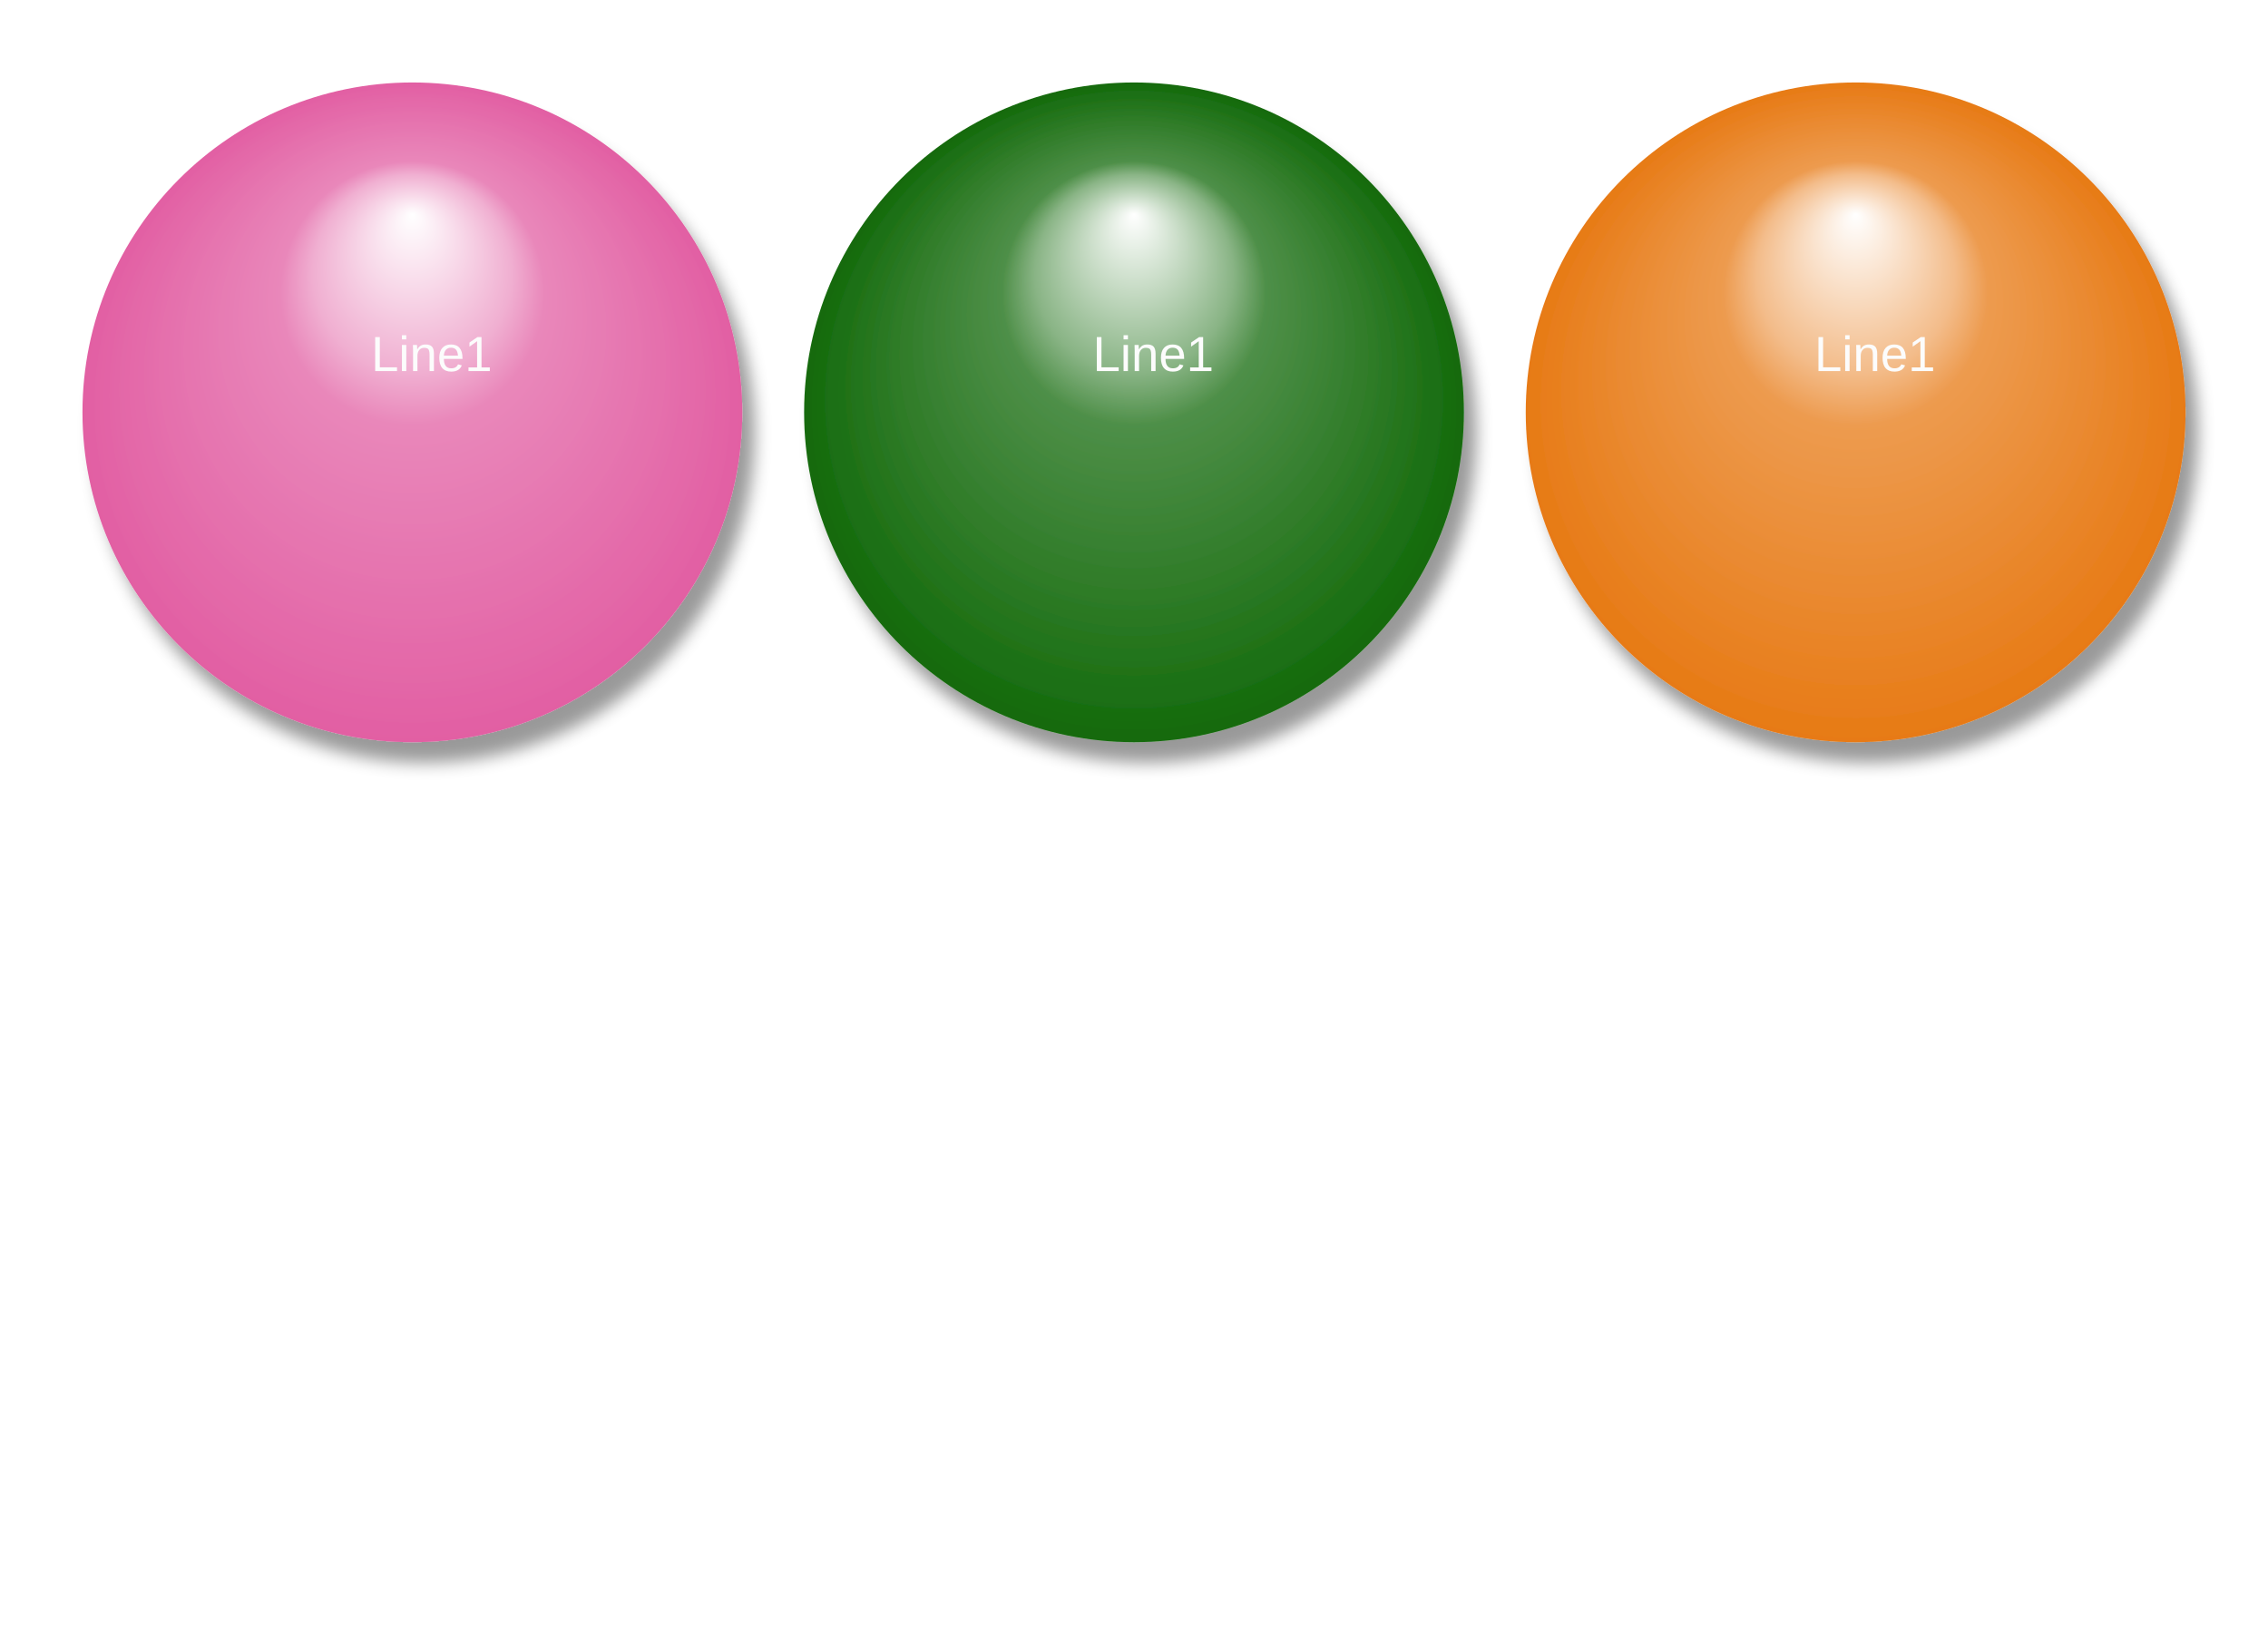
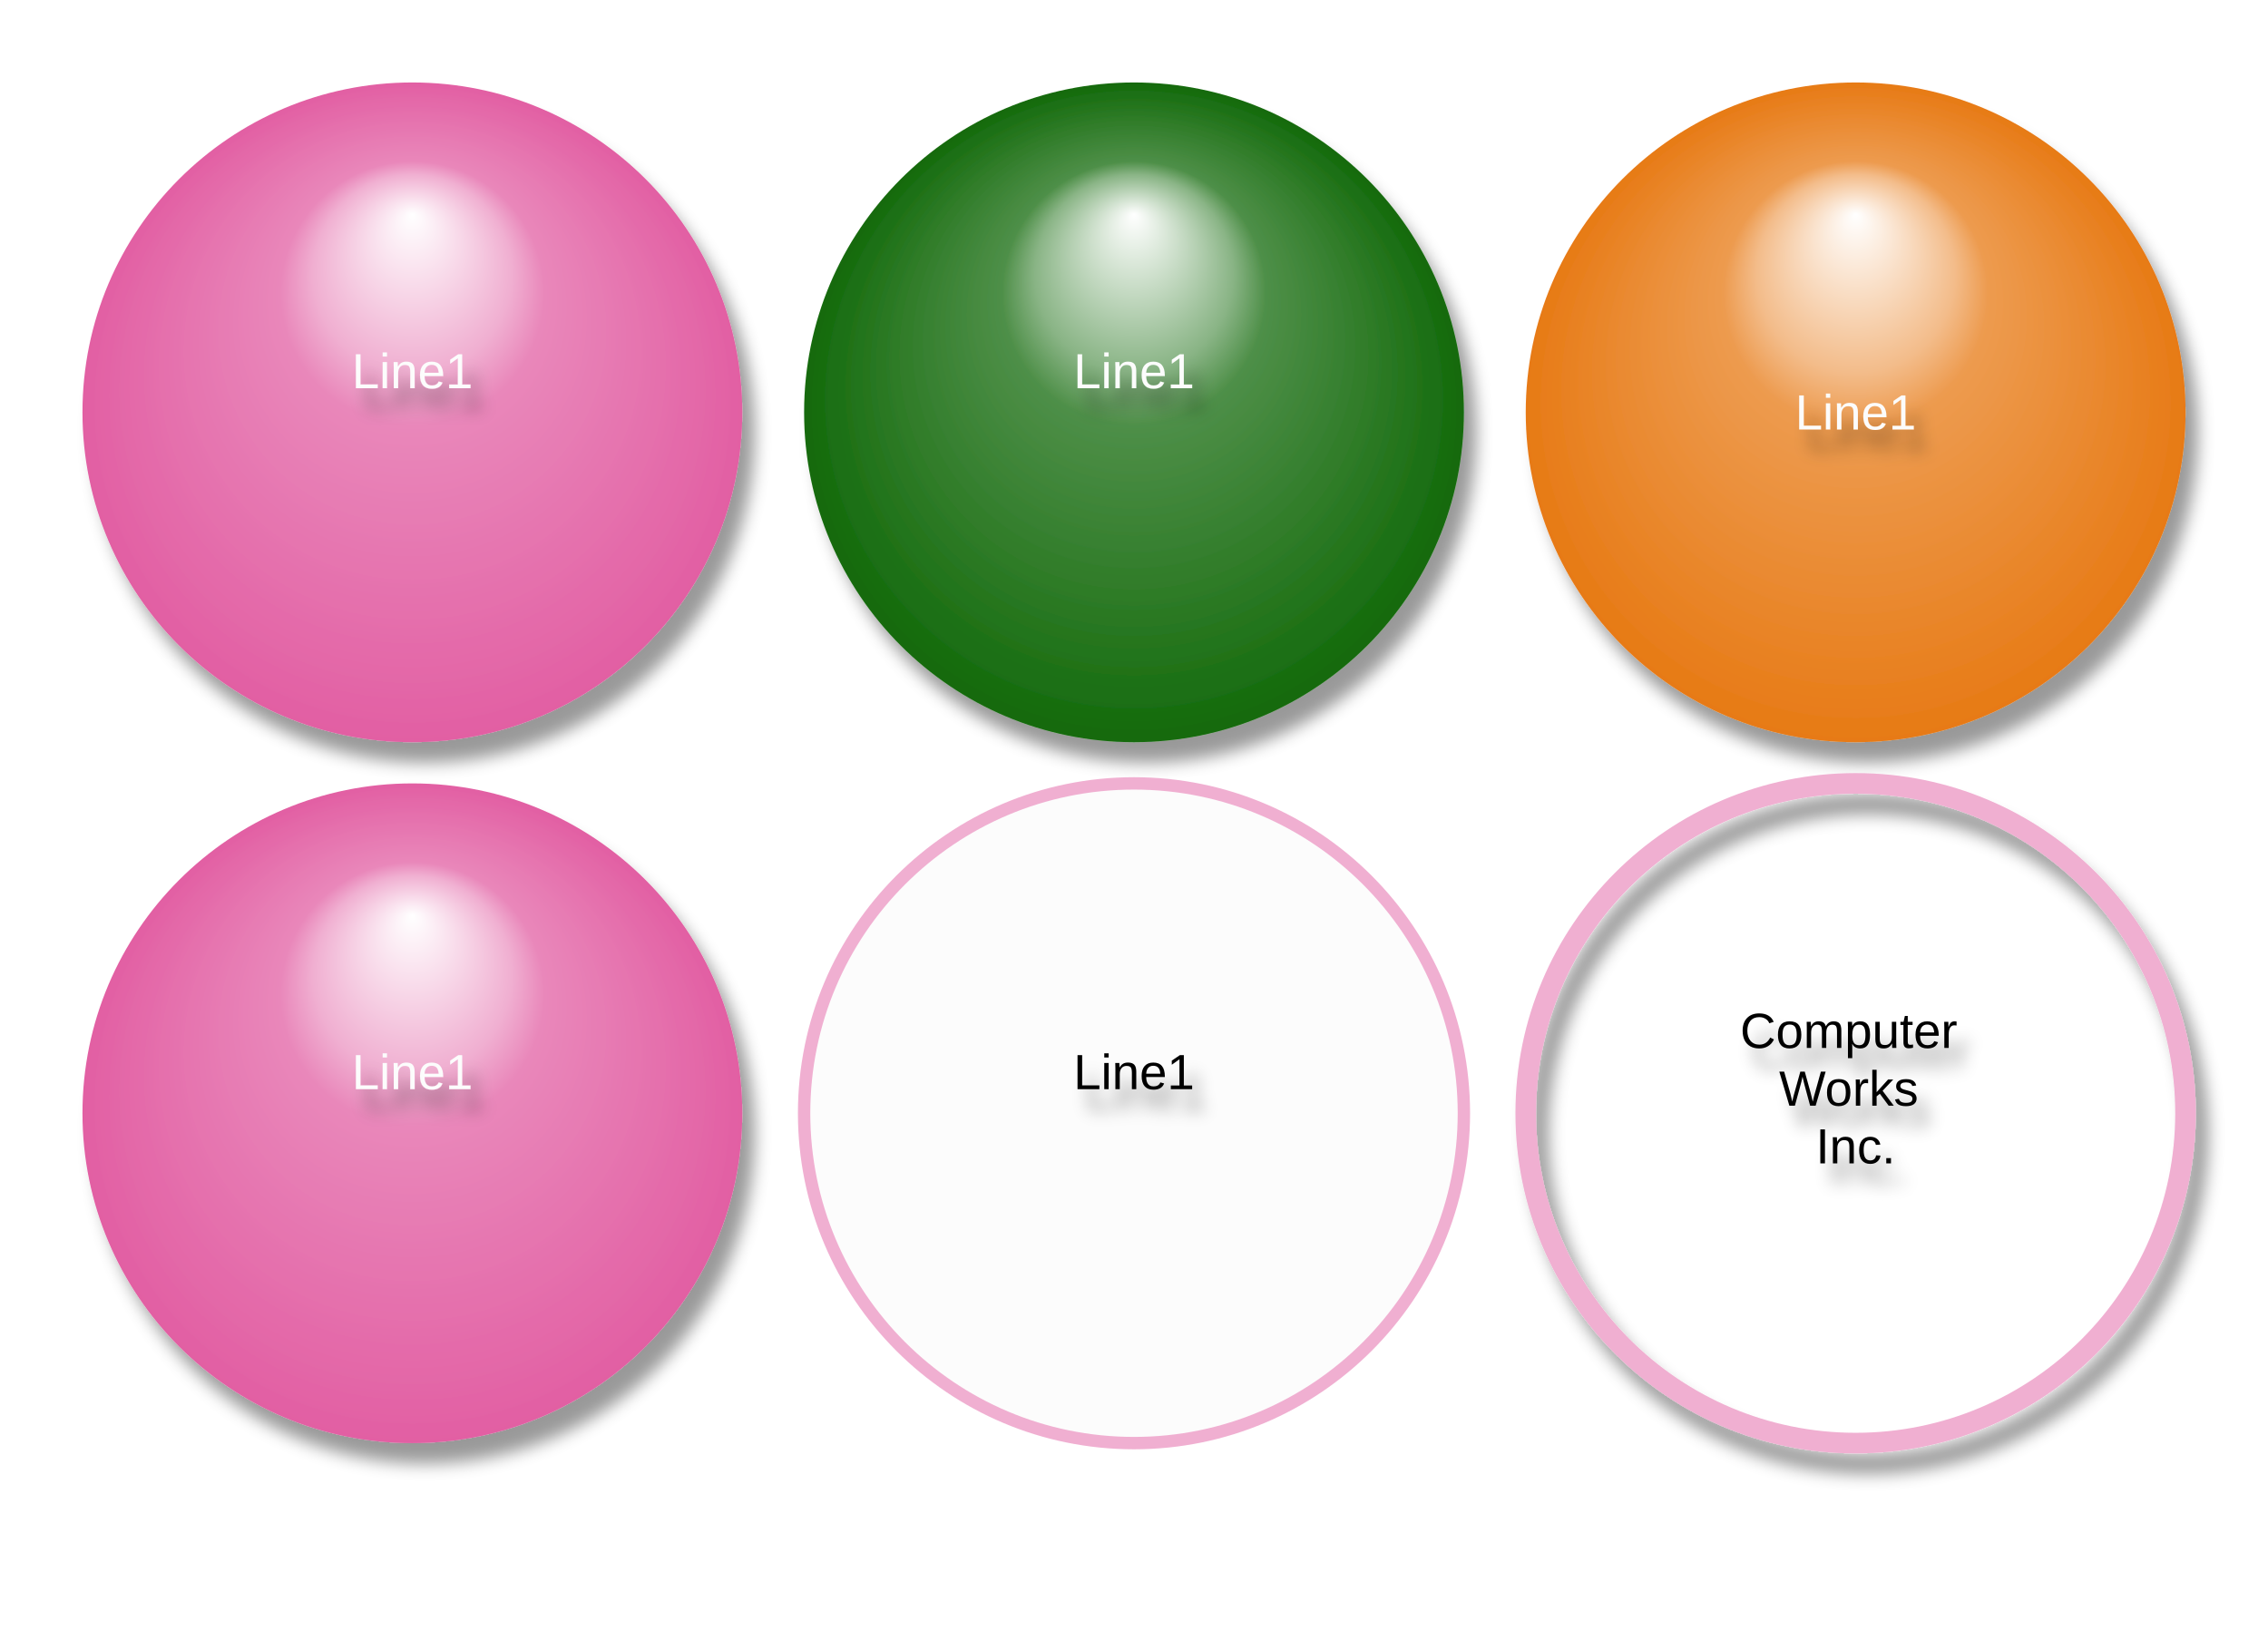
<svg xmlns="http://www.w3.org/2000/svg" xmlns:xlink="http://www.w3.org/1999/xlink" width="550" height="400">
  <defs>
    <radialGradient id="blueCircle" gradientUnits="objectBoundingBox" fx="50%" fy="20%">
      <stop offset="0%" style="stop-color:#FFFFFF" />
      <stop offset="30%" style="stop-color:#f0afd1" />
      <stop offset="40%" style="stop-color:#e987ba" />
      <stop offset="100%" style="stop-color:#e25fa3" />
    </radialGradient>
    <radialGradient id="redCircle" gradientUnits="objectBoundingBox" fx="50%" fy="20%">
      <stop offset="0%" style="stop-color:#FFFFFF" />
      <stop offset="30%" style="stop-color:#89b485" />
      <stop offset="40%" style="stop-color:#4e8f48" />
      <stop offset="100%" style="stop-color:#136a0b" />
    </radialGradient>
    <radialGradient id="orangeCircle" gradientUnits="objectBoundingBox" fx="50%" fy="20%">
      <stop offset="0%" style="stop-color:#FFFFFF" />
      <stop offset="30%" style="stop-color:#f3bc8a" />
      <stop offset="40%" style="stop-color:#ed9b4f" />
      <stop offset="100%" style="stop-color:#e77a15" />
    </radialGradient>
    <filter id="Bevel2" filterUnits="objectBoundingBox" x="-10%" y="-10%" width="150%" height="150%">
      <feGaussianBlur in="SourceAlpha" stdDeviation="0.5" result="blur" />
      <feSpecularLighting in="blur" surfaceScale="5" specularConstant="0.5" specularExponent="10" result="specOut" lighting-color="white">
        <fePointLight x="-5000" y="-10000" z="0000" />
      </feSpecularLighting>
      <feComposite in="specOut" in2="SourceAlpha" operator="in" result="specOut2" />
      <feComposite in="SourceGraphic" in2="specOut2" operator="arithmetic" k1="0" k2="1" k3="1" k4="0" result="litPaint" />
    </filter>
    <style>
            .raise {
                pointer-events: bounding-box;
                opacity: 1;
                filter: drop-shadow(3px 5px 2px rgb(0 0 0 / 0.4));
            }

            .raise:hover {
                stroke: gold;
-                 stroke-width: 3px;
+                 stroke-width: 1px;
                opacity: 0.9;
            }
        </style>
    <circle id="3DBlueCircle" cx="0" cy="0" r="80" style="fill:url(#blueCircle)" />
  </defs>
  <g transform="translate(100, 100)" cursor="pointer">
    <use xlink:href="#3DBlueCircle" class="raise" />
-     <text x="-10" y="-10" font-family="Arial" fill="#fcfcfc"> Line1</text>
+     <text x="0" y="-10" font-family="Arial" fill="#fcfcfc" text-anchor="middle" dominant-baseline="central" class="raise"> Line1</text>
  </g>
  <g transform="translate(275, 100)" cursor="pointer">
    <circle id="3DRedCircle" cx="0" cy="0" r="80" style="fill:url(#redCircle)" class="raise" />
-     <text x="-10" y="-10" font-family="Arial" fill="#fcfcfc"> Line1</text>
+     <text x="0" y="-10" font-family="Arial" fill="#fcfcfc" text-anchor="middle" dominant-baseline="central" class="raise"> Line1</text>
  </g>
  <g transform="translate(450, 100)" cursor="pointer">
    <circle id="3DRedCircle" cx="0" cy="0" r="80" style="fill:url(#orangeCircle)" class="raise" />
-     <text x="-10" y="-10" font-family="Arial" fill="#fcfcfc"> Line1</text>
+     <text x="0" y="0" font-family="Arial" fill="#fcfcfc" text-anchor="middle" dominant-baseline="central" class="raise"> Line1</text>
+   </g>
+   <g transform="translate(100, 270)" cursor="pointer">
+     <use xlink:href="#3DBlueCircle" class="raise" />
+     <text x="0" y="-10" font-family="Arial" fill="#fcfcfc" text-anchor="middle" dominant-baseline="central" class="raise"> Line1</text>
+   </g>
+   <g transform="translate(275, 270)" cursor="pointer">
+     <circle cx="0" cy="0" r="80" style="fill:#fcfcfc; stroke: #f0afd1; stroke-width: 3px" />
+     <text x="0" y="-10" font-family="Arial" fill="#000000" text-anchor="middle" dominant-baseline="central" class="raise"> Line1</text>
+   </g>
+   <g transform="translate(450, 270)" cursor="pointer">
+     <circle cx="0" cy="0" r="80" style="fill:none; stroke: #f0afd1; stroke-width: 5px" class="raise" filter="url(#Bevel2)" />
+     <text x="0" y="-30" font-family="Arial" fill="#000000" text-anchor="middle" dominant-baseline="central" class="raise">
+       <tspan x="0" dy="10">Computer</tspan>
+       <tspan x="0" dy="14">Works</tspan>
+       <tspan x="0" dy="14">Inc.</tspan>
+     </text>
  </g>
</svg>
